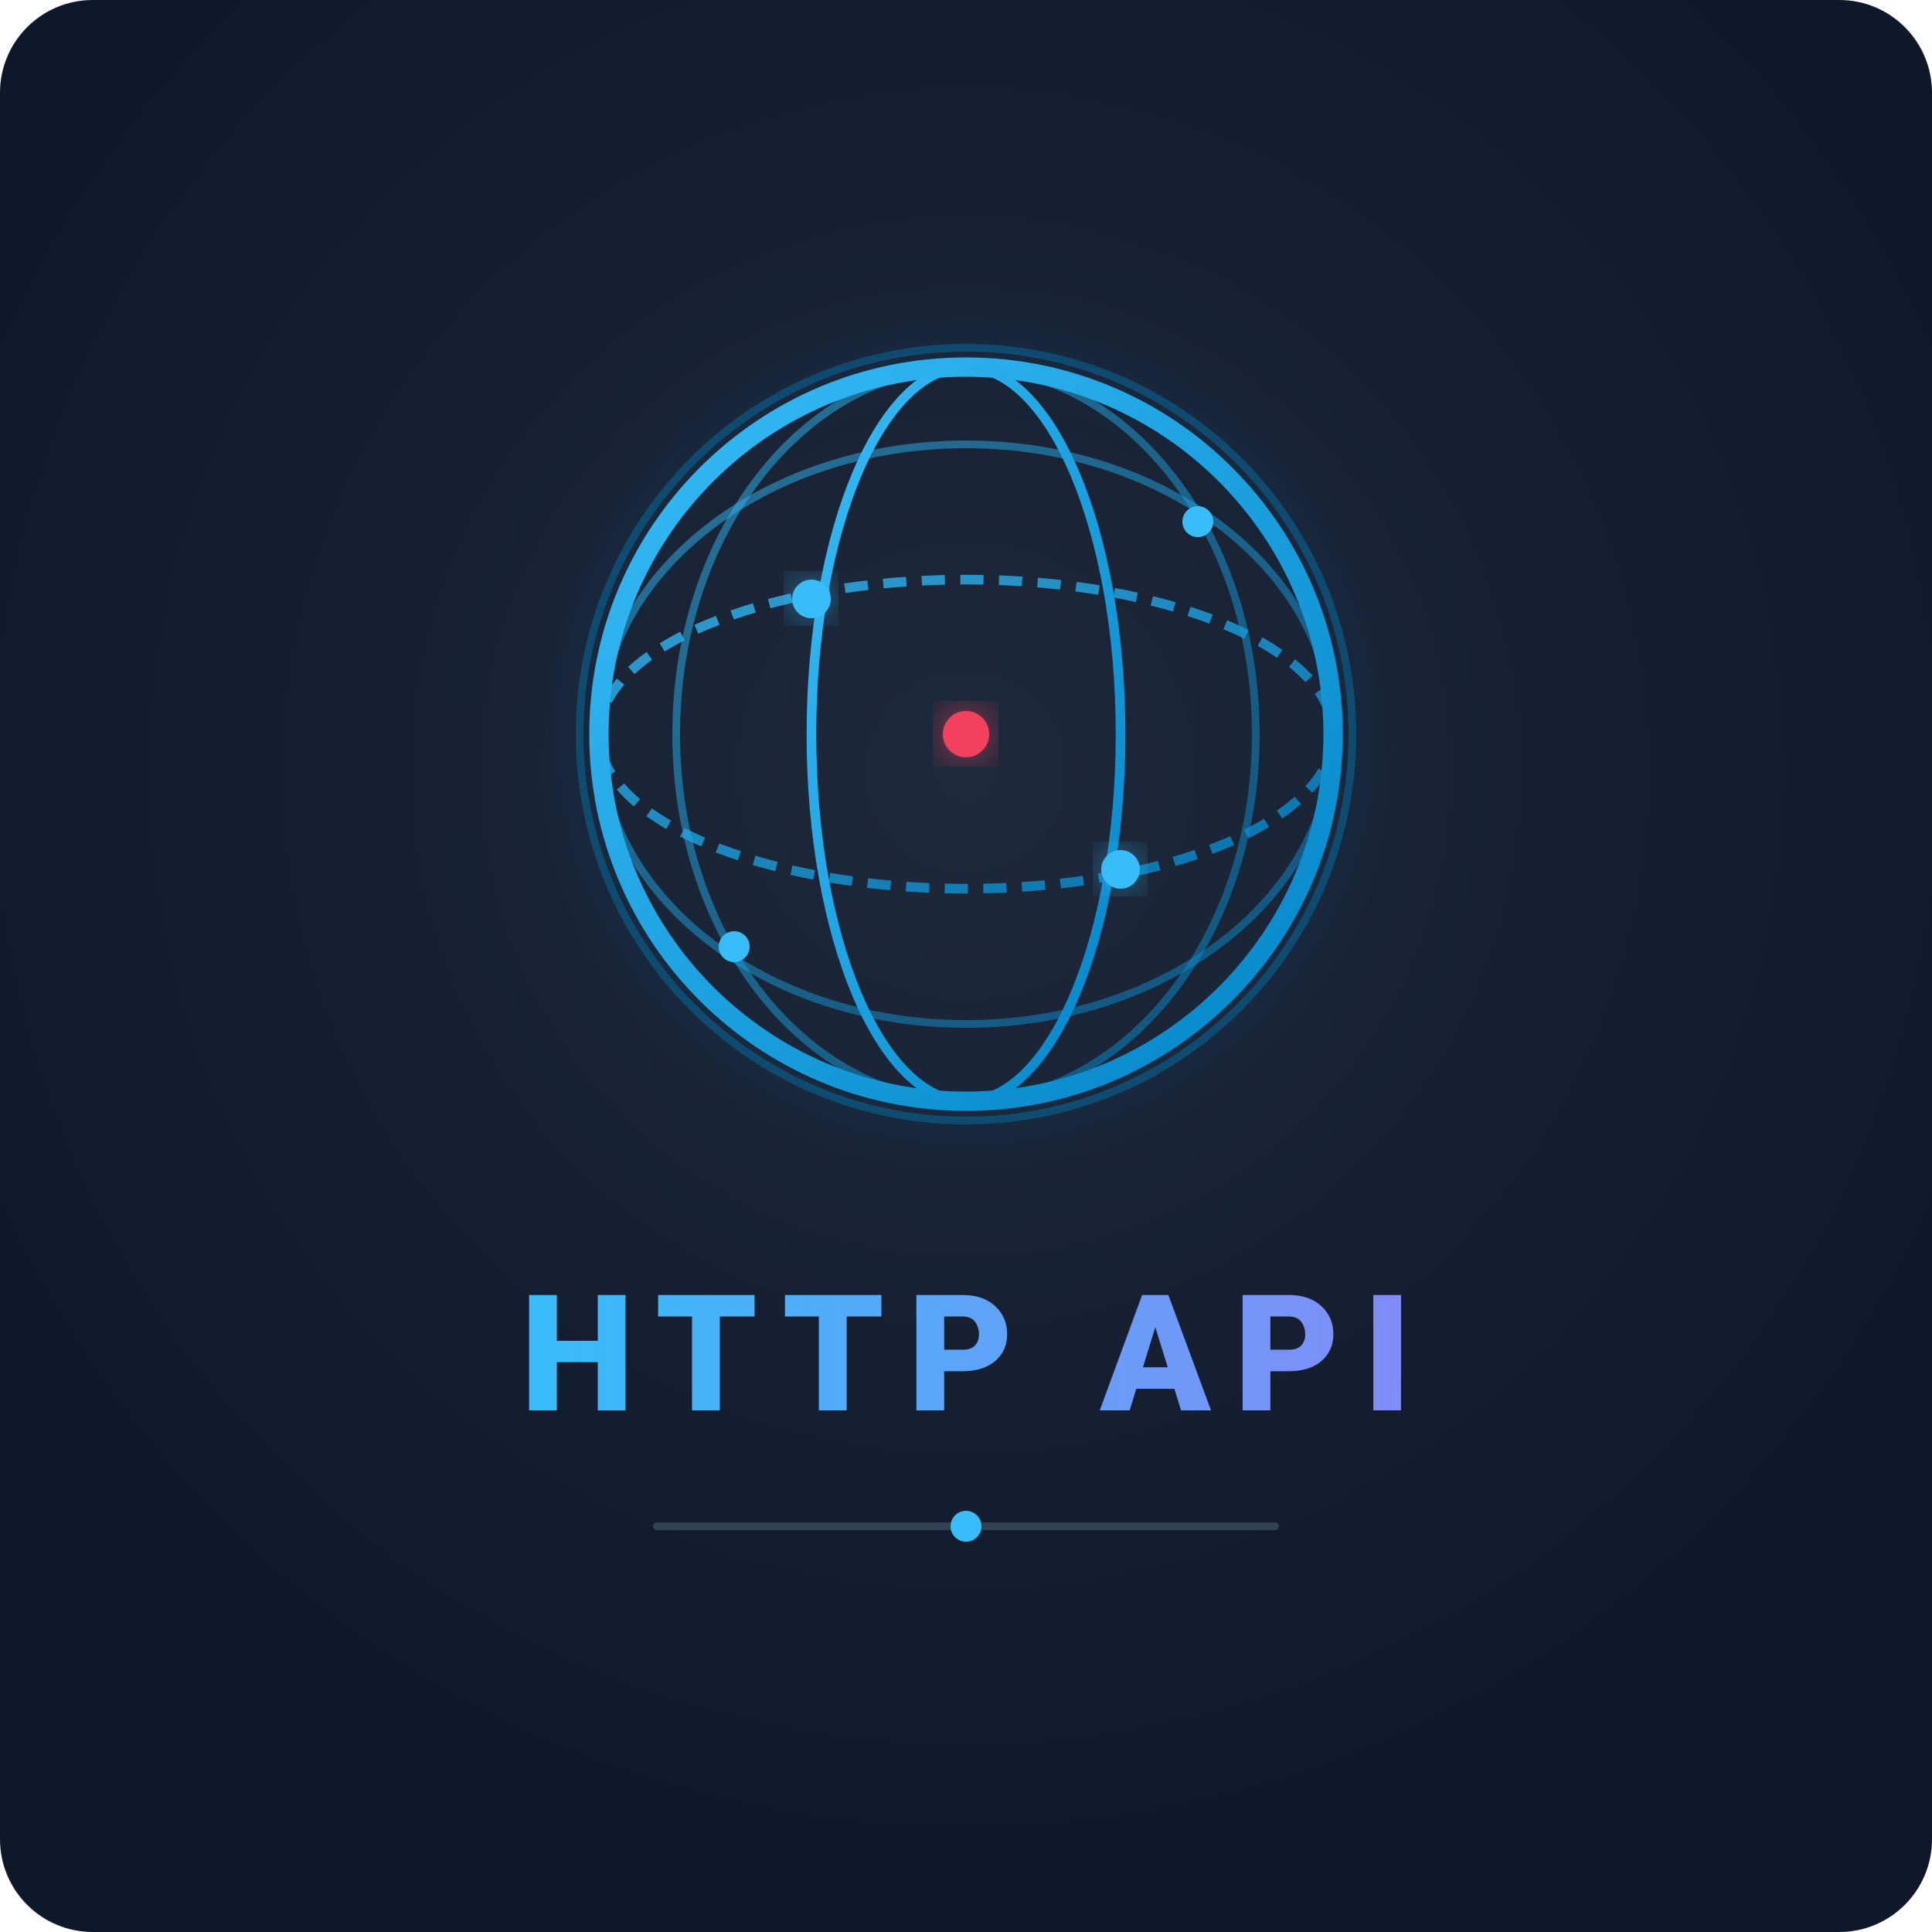
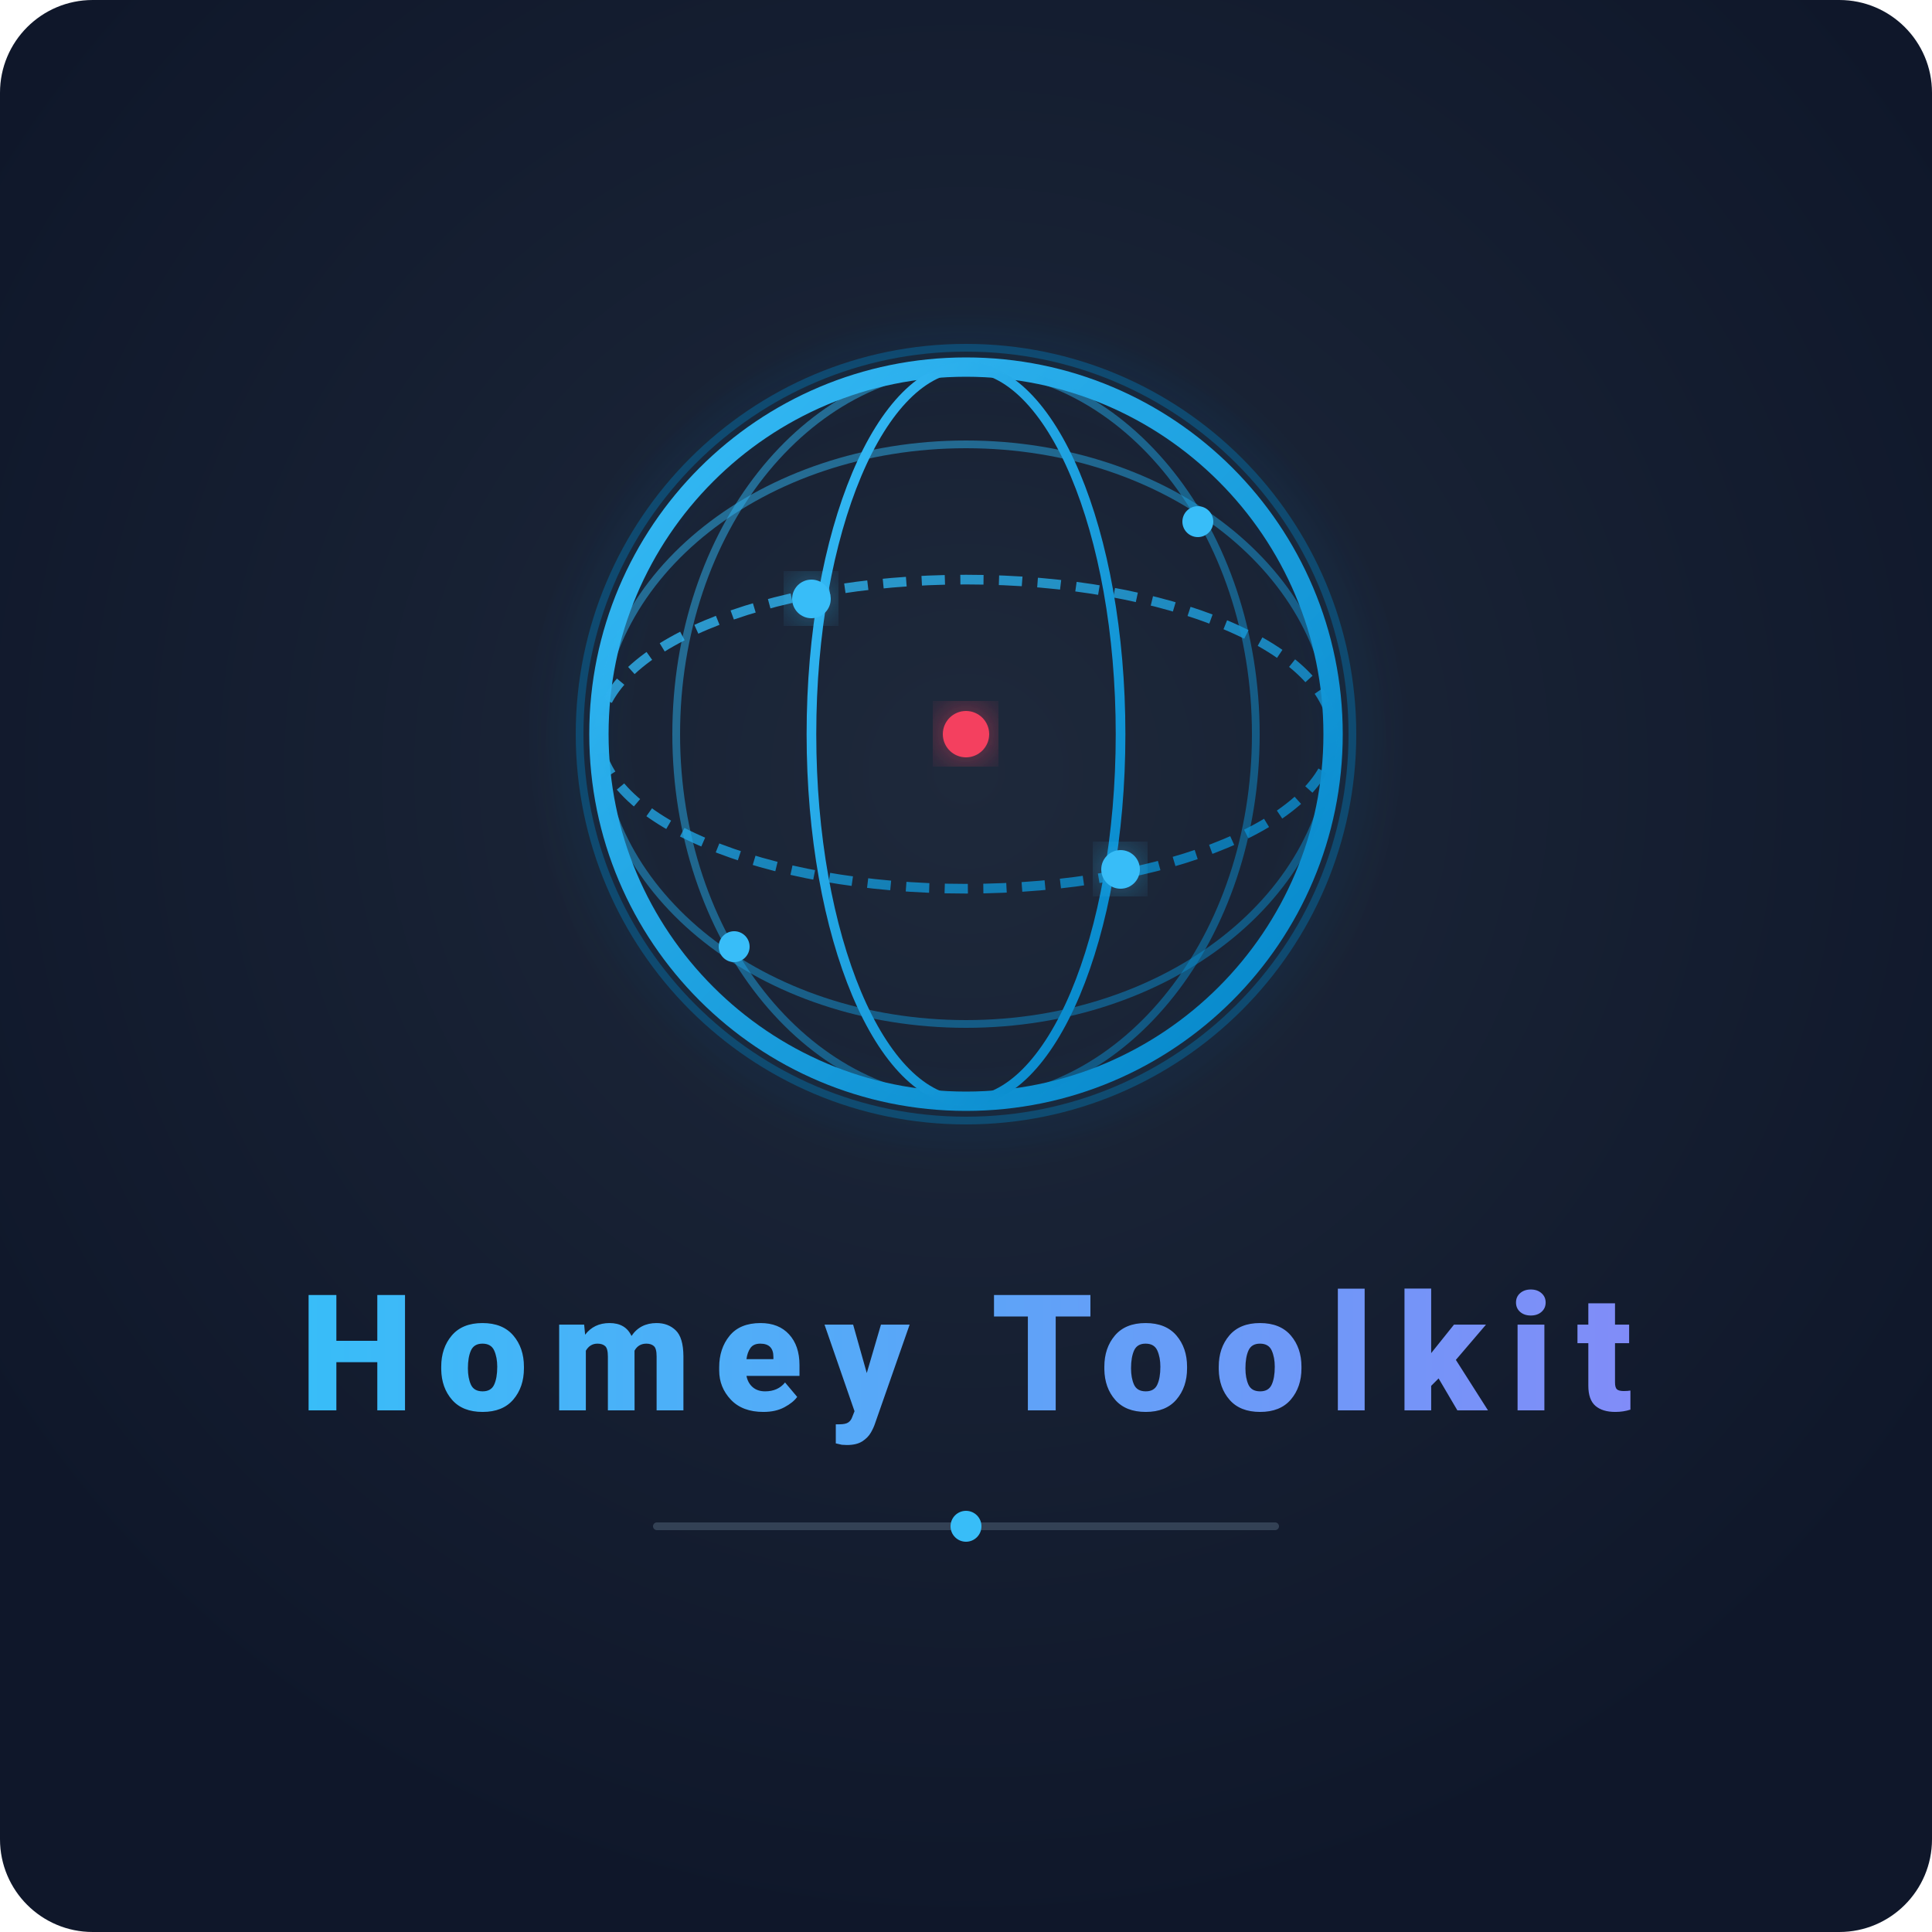
<svg xmlns="http://www.w3.org/2000/svg" viewBox="0 0 500 500" width="100%" height="100%">
  <defs>
    <radialGradient id="bgGlow" cx="50%" cy="40%" r="60%">
      <stop offset="0%" stop-color="#1e293b" />
      <stop offset="100%" stop-color="#0f172a" />
    </radialGradient>
    <linearGradient id="globeGrad" x1="0%" y1="0%" x2="100%" y2="100%">
      <stop offset="0%" stop-color="#38bdf8" />
      <stop offset="100%" stop-color="#0284c7" />
    </linearGradient>
    <linearGradient id="textGrad" x1="0%" y1="0%" x2="100%" y2="0%">
      <stop offset="0%" stop-color="#38bdf8" />
      <stop offset="100%" stop-color="#818cf8" />
    </linearGradient>
    <filter id="glow" x="-20%" y="-20%" width="140%" height="140%">
      <feGaussianBlur stdDeviation="6" result="blur" />
      <feComposite in="SourceGraphic" in2="blur" operator="over" />
    </filter>
  </defs>
  <rect width="500" height="500" rx="24" fill="url(#bgGlow)" />
  <g transform="translate(250, 190)">
    <circle r="100" fill="none" stroke="#0284c7" stroke-width="2" opacity="0.4" filter="url(#glow)" />
    <circle r="95" fill="none" stroke="url(#globeGrad)" stroke-width="5" />
    <line x1="-95" y1="0" x2="95" y2="0" stroke="url(#globeGrad)" stroke-width="3" />
    <ellipse rx="95" ry="40" fill="none" stroke="url(#globeGrad)" stroke-width="2.5" stroke-dasharray="6 4" opacity="0.8" />
    <ellipse rx="95" ry="75" fill="none" stroke="url(#globeGrad)" stroke-width="2" opacity="0.5" />
    <line x1="0" y1="-95" x2="0" y2="95" stroke="url(#globeGrad)" stroke-width="3" />
    <ellipse rx="40" ry="95" fill="none" stroke="url(#globeGrad)" stroke-width="2.5" />
    <ellipse rx="75" ry="95" fill="none" stroke="url(#globeGrad)" stroke-width="2" opacity="0.5" />
    <circle cx="-40" cy="-35" r="5" fill="#38bdf8" filter="url(#glow)" />
    <circle cx="40" cy="35" r="5" fill="#38bdf8" filter="url(#glow)" />
    <circle cx="0" cy="0" r="6" fill="#f43f5e" filter="url(#glow)" />
    <circle cx="60" cy="-55" r="4" fill="#38bdf8" />
    <circle cx="-60" cy="55" r="4" fill="#38bdf8" />
  </g>
  <text x="250" y="365" font-family="system-ui, -apple-system, 'Segoe UI', Roboto, Helvetica, Arial, sans-serif" font-weight="800" font-size="42" fill="url(#textGrad)" text-anchor="middle" letter-spacing="6">
-     HTTP API
+     Homey Toolkit
  </text>
  <line x1="170" y1="395" x2="330" y2="395" stroke="#334155" stroke-width="2" stroke-linecap="round" />
  <circle cx="250" cy="395" r="4" fill="#38bdf8" />
</svg>
